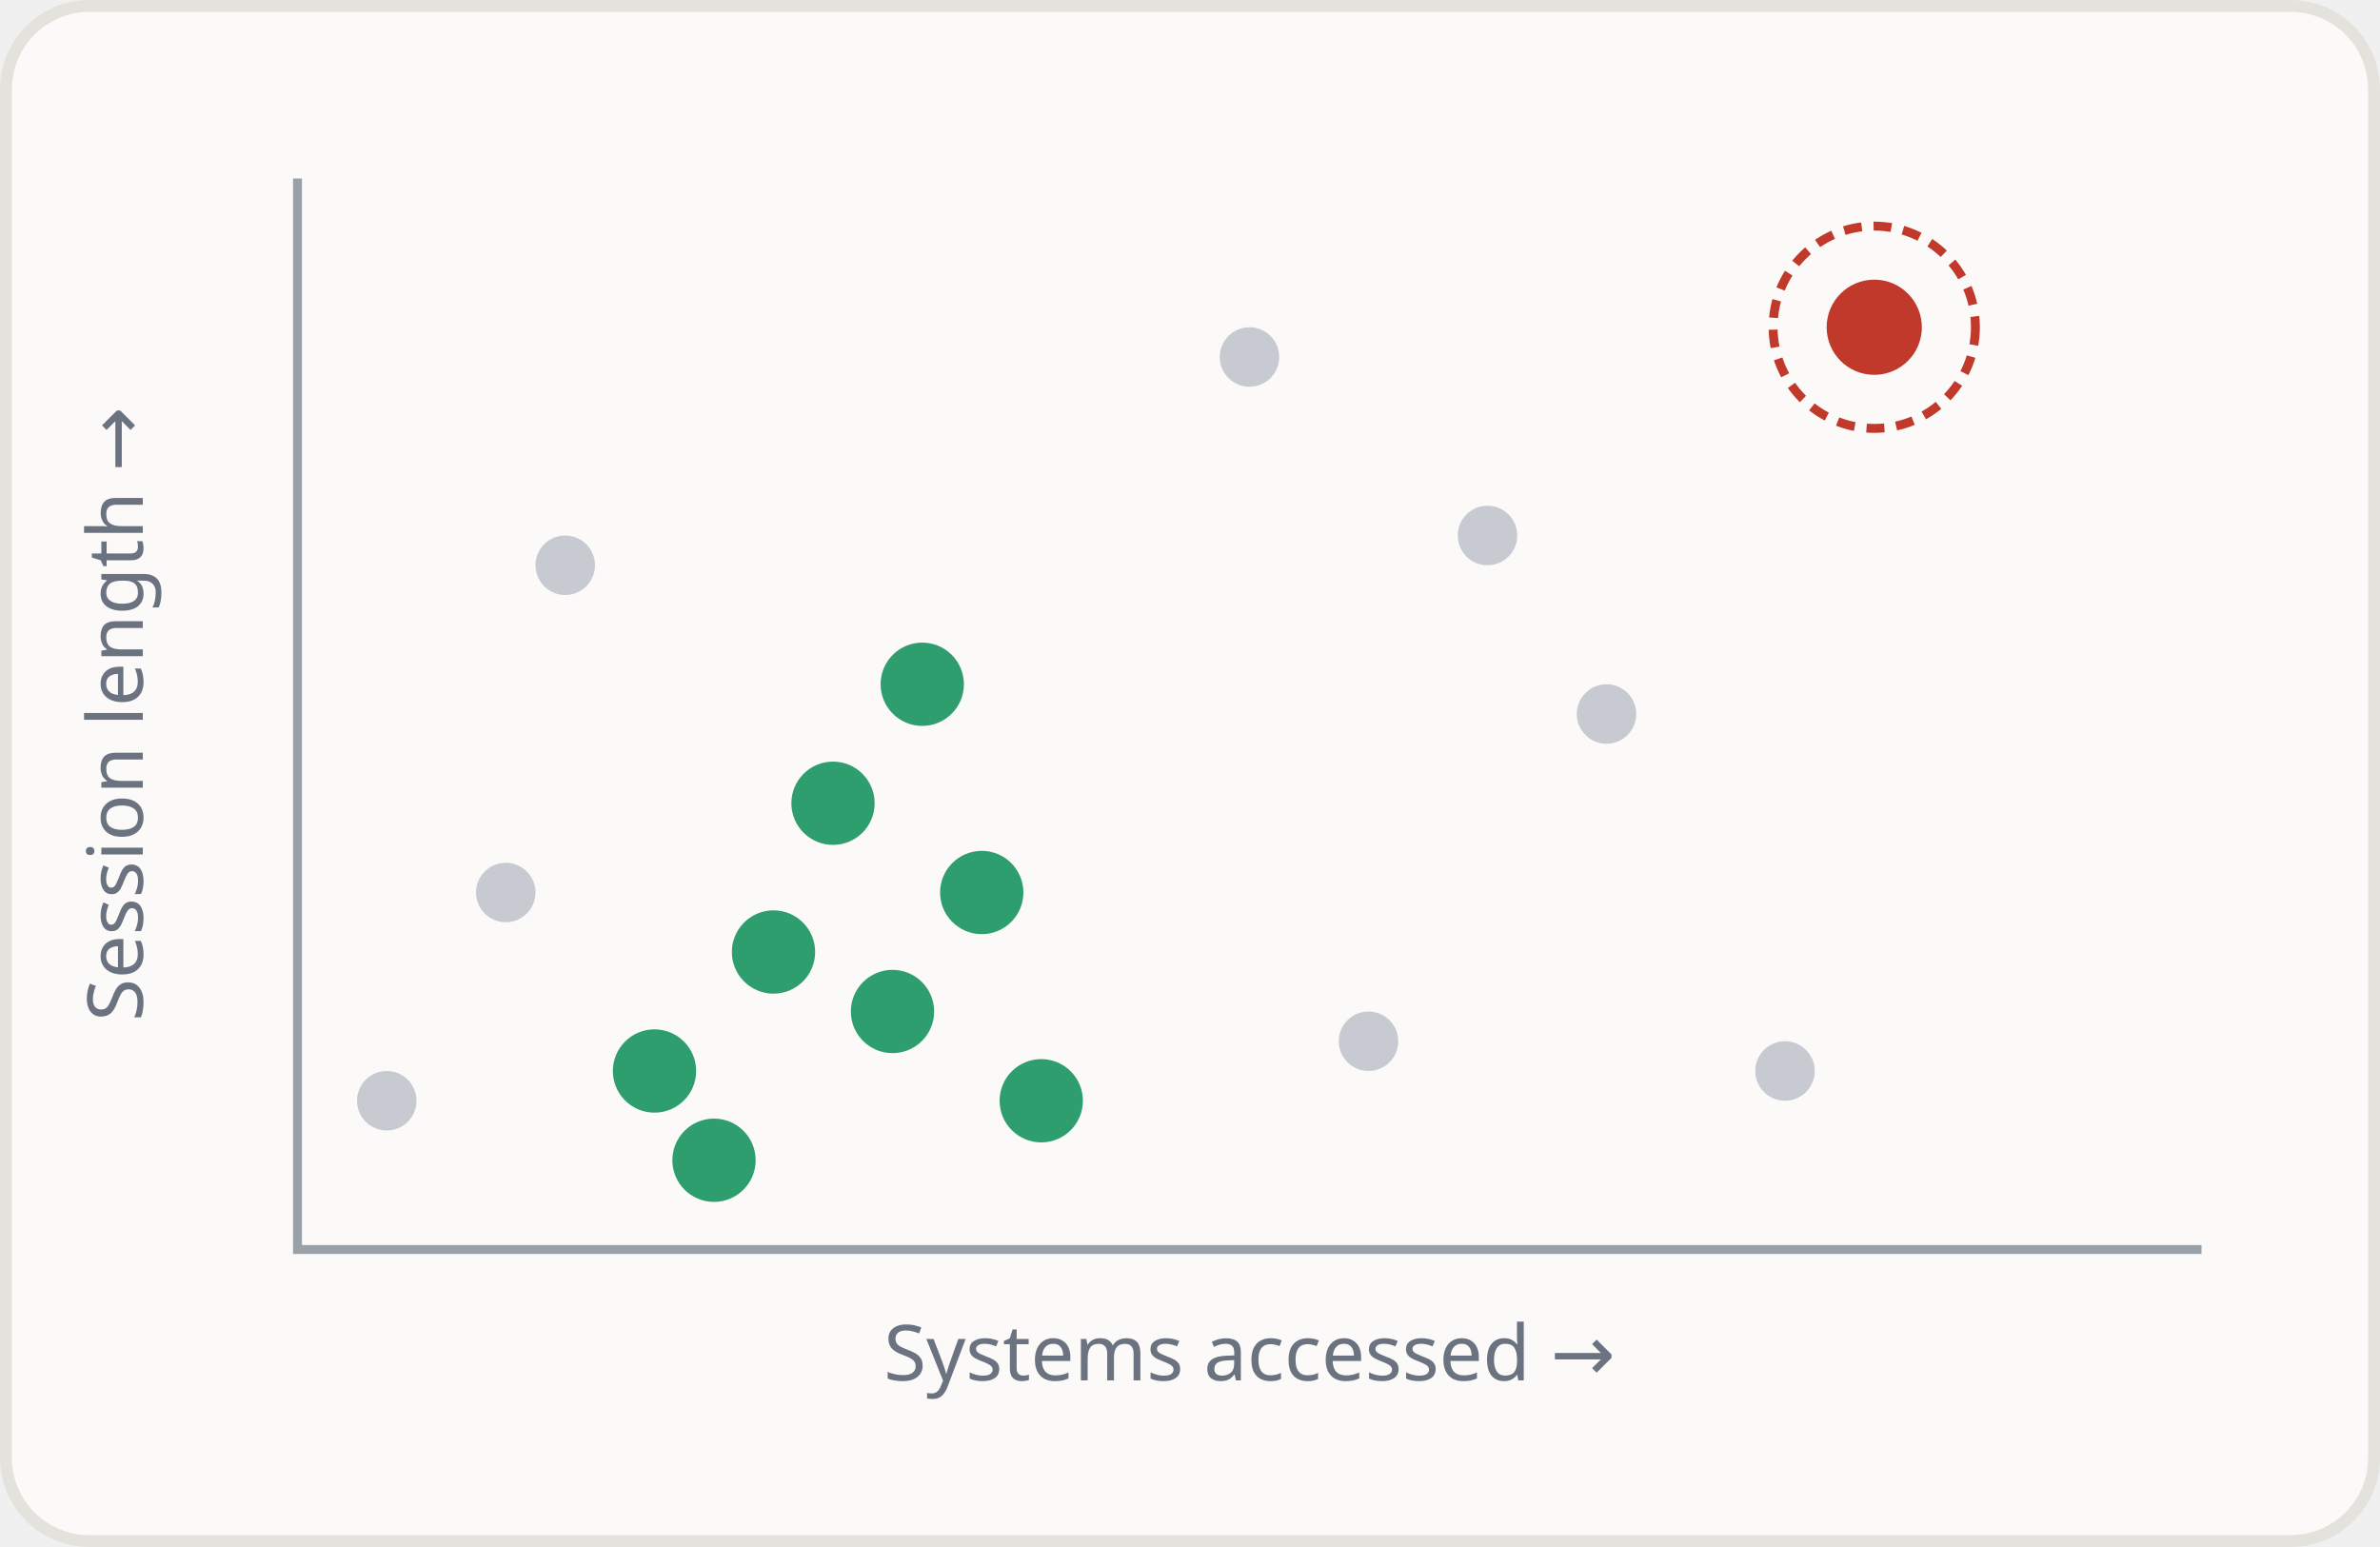
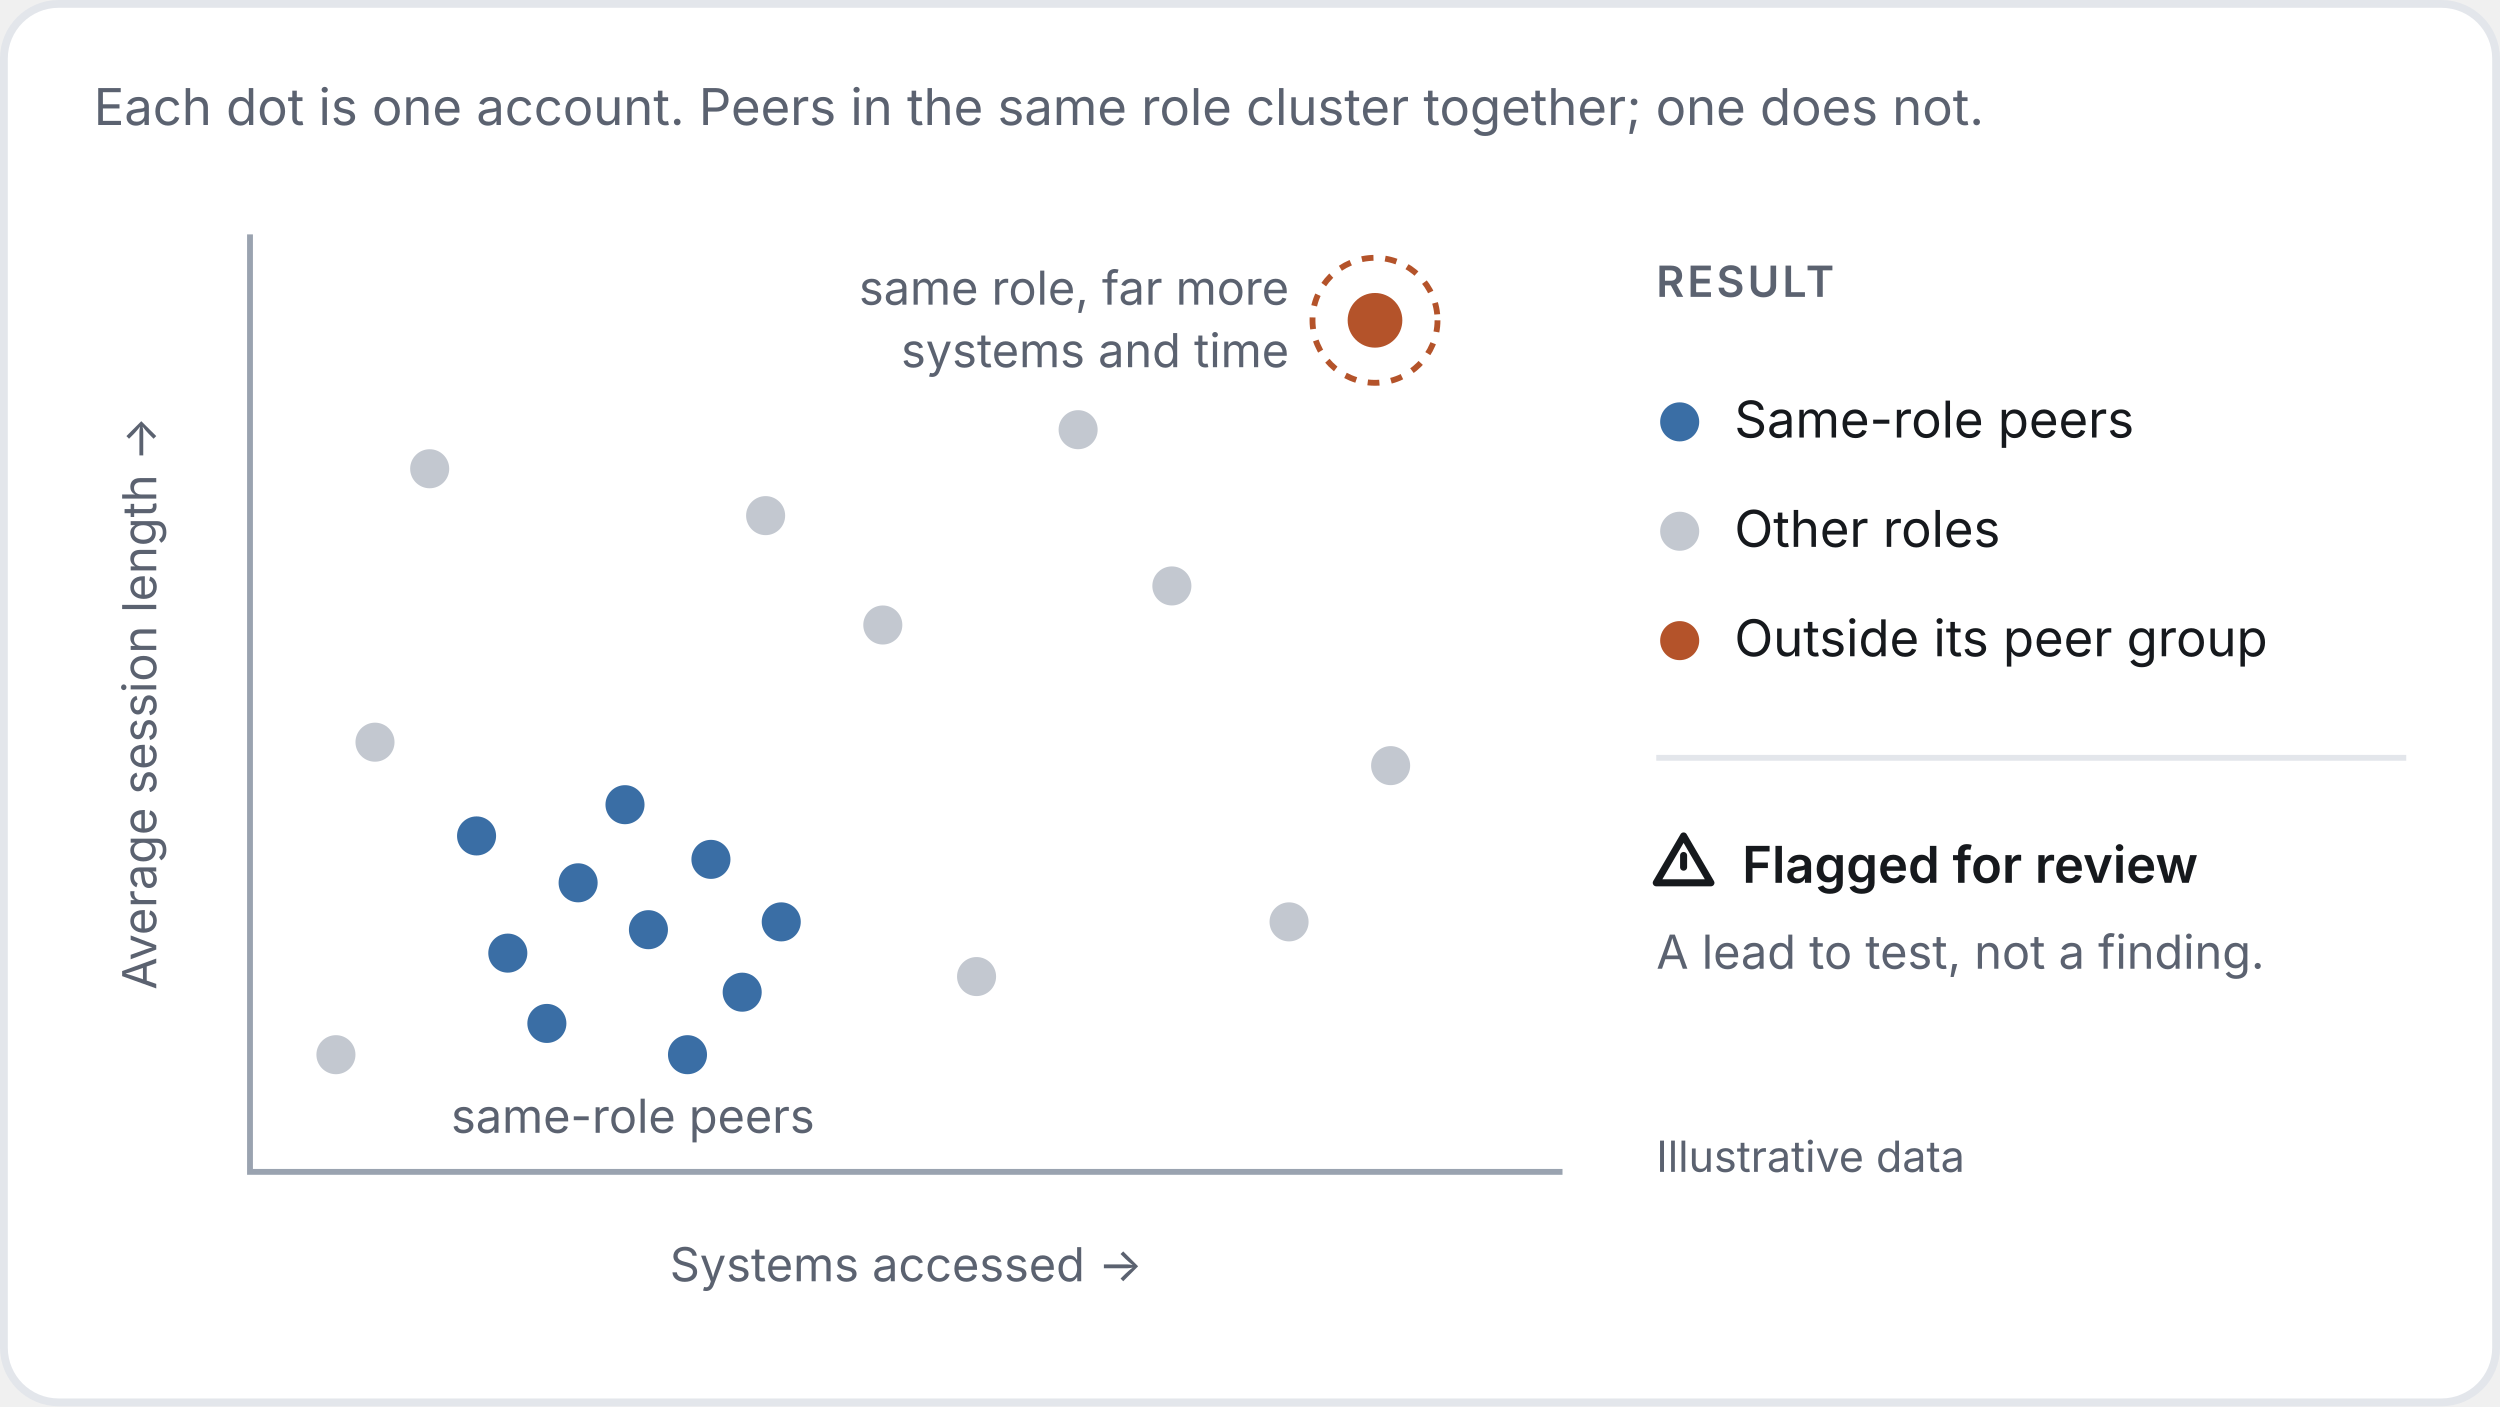
- <svg xmlns="http://www.w3.org/2000/svg" viewBox="0 0 400 260">
-   <rect x="1" y="1" width="398" height="258" rx="14" fill="#fbfaf8" stroke="#e4e2dc" stroke-width="2" />
-   <path d="M50 30 L50 210 L370 210" fill="none" stroke="#9aa0a8" stroke-width="1.5" />
-   <text x="210" y="232" text-anchor="middle" font-family="'Segoe UI', sans-serif" font-size="13" fill="#6b7280">Systems accessed →</text>
-   <text x="24" y="120" text-anchor="middle" font-family="'Segoe UI', sans-serif" font-size="13" fill="#6b7280" transform="rotate(-90 24 120)">Session length →</text>
-   <g fill="#c7cbd1">
-     <circle cx="95" cy="95" r="5" />
-     <circle cx="230" cy="175" r="5" />
-     <circle cx="270" cy="120" r="5" />
-     <circle cx="210" cy="60" r="5" />
-     <circle cx="85" cy="150" r="5" />
-     <circle cx="300" cy="180" r="5" />
-     <circle cx="65" cy="185" r="5" />
-     <circle cx="250" cy="90" r="5" />
+ <svg xmlns="http://www.w3.org/2000/svg" font-family="Inter, Segoe UI, Arial, sans-serif" viewBox="0 0 640 360" role="img" aria-label="Illustrative scatter plot of accounts by systems accessed and average session length. Accounts in the same role cluster together, with other roles scattered around them. One account in that role reaches far more systems with longer sessions than its peers and is flagged for review.">
+   <rect x="1" y="1" width="638" height="358" rx="14" fill="#ffffff" stroke="#e3e6eb" stroke-width="2" />
+   <text x="24" y="32" font-size="13" fill="#5b6270">Each dot is one account. Peers in the same role cluster together; one does not.</text>
+   <path d="M 64 60 V 300 H 400" fill="none" stroke="#9aa3b0" stroke-width="1.5" />
+   <text x="232" y="328" font-size="12" fill="#5b6270" text-anchor="middle">Systems accessed →</text>
+   <text x="40" y="180" font-size="12" fill="#5b6270" text-anchor="middle" transform="rotate(-90 40 180)">Average session length →</text>
+   <g fill="#c3c8d0">
+     <circle cx="110" cy="120" r="5" />
+     <circle cx="250" cy="250" r="5" />
+     <circle cx="300" cy="150" r="5" />
+     <circle cx="226" cy="160" r="5" />
+     <circle cx="96" cy="190" r="5" />
+     <circle cx="330" cy="236" r="5" />
+     <circle cx="86" cy="270" r="5" />
+     <circle cx="276" cy="110" r="5" />
+     <circle cx="196" cy="132" r="5" />
+     <circle cx="356" cy="196" r="5" />
  </g>
-   <g fill="#2f9e6e">
-     <circle cx="110" cy="180" r="7" />
-     <circle cx="130" cy="160" r="7" />
-     <circle cx="120" cy="195" r="7" />
-     <circle cx="150" cy="170" r="7" />
-     <circle cx="165" cy="150" r="7" />
-     <circle cx="140" cy="135" r="7" />
-     <circle cx="175" cy="185" r="7" />
-     <circle cx="155" cy="115" r="7" />
+   <g fill="#3a6ea5">
+     <circle cx="130" cy="244" r="5" />
+     <circle cx="148" cy="226" r="5" />
+     <circle cx="140" cy="262" r="5" />
+     <circle cx="166" cy="238" r="5" />
+     <circle cx="182" cy="220" r="5" />
+     <circle cx="160" cy="206" r="5" />
+     <circle cx="190" cy="254" r="5" />
+     <circle cx="176" cy="270" r="5" />
+     <circle cx="122" cy="214" r="5" />
+     <circle cx="200" cy="236" r="5" />
  </g>
-   <circle cx="315" cy="55" r="8" fill="#c0392b" />
-   <circle cx="315" cy="55" r="17" fill="none" stroke="#c0392b" stroke-width="1.5" stroke-dasharray="3 2" />
+   <text x="162" y="290" font-size="12" fill="#5b6270" text-anchor="middle">same-role peers</text>
+   <circle cx="352" cy="82" r="7" fill="#b4532a" />
+   <circle cx="352" cy="82" r="16" fill="none" stroke="#b4532a" stroke-width="1.5" stroke-dasharray="3 3" />
+   <text x="330" y="78" font-size="12" fill="#5b6270" text-anchor="end">same role, far more</text>
+   <text x="330" y="94" font-size="12" fill="#5b6270" text-anchor="end">systems and time</text>
+   <text x="424" y="76" font-size="11" font-weight="600" fill="#5b6270" letter-spacing="0.8">RESULT</text>
+   <circle cx="430" cy="108" r="5" fill="#3a6ea5" />
+   <text x="444" y="112" font-size="13" fill="#16191d">Same-role peers</text>
+   <circle cx="430" cy="136" r="5" fill="#c3c8d0" />
+   <text x="444" y="140" font-size="13" fill="#16191d">Other roles</text>
+   <circle cx="430" cy="164" r="5" fill="#b4532a" />
+   <text x="444" y="168" font-size="13" fill="#16191d">Outside its peer group</text>
+   <line x1="424" y1="194" x2="616" y2="194" stroke="#e3e6eb" stroke-width="1.5" />
+   <path d="M 424 226 l 7 -12 l 7 12 z" fill="none" stroke="#16191d" stroke-width="1.8" stroke-linejoin="round" />
+   <line x1="431" y1="219" x2="431" y2="222" stroke="#16191d" stroke-width="1.8" stroke-linecap="round" />
+   <text x="446" y="226" font-size="13" font-weight="600" fill="#16191d">Flagged for review</text>
+   <text x="424" y="248" font-size="12" fill="#5b6270">A lead to test, not a finding.</text>
+   <text x="424" y="300" font-size="11" fill="#5b6270">Illustrative data</text>
</svg>
